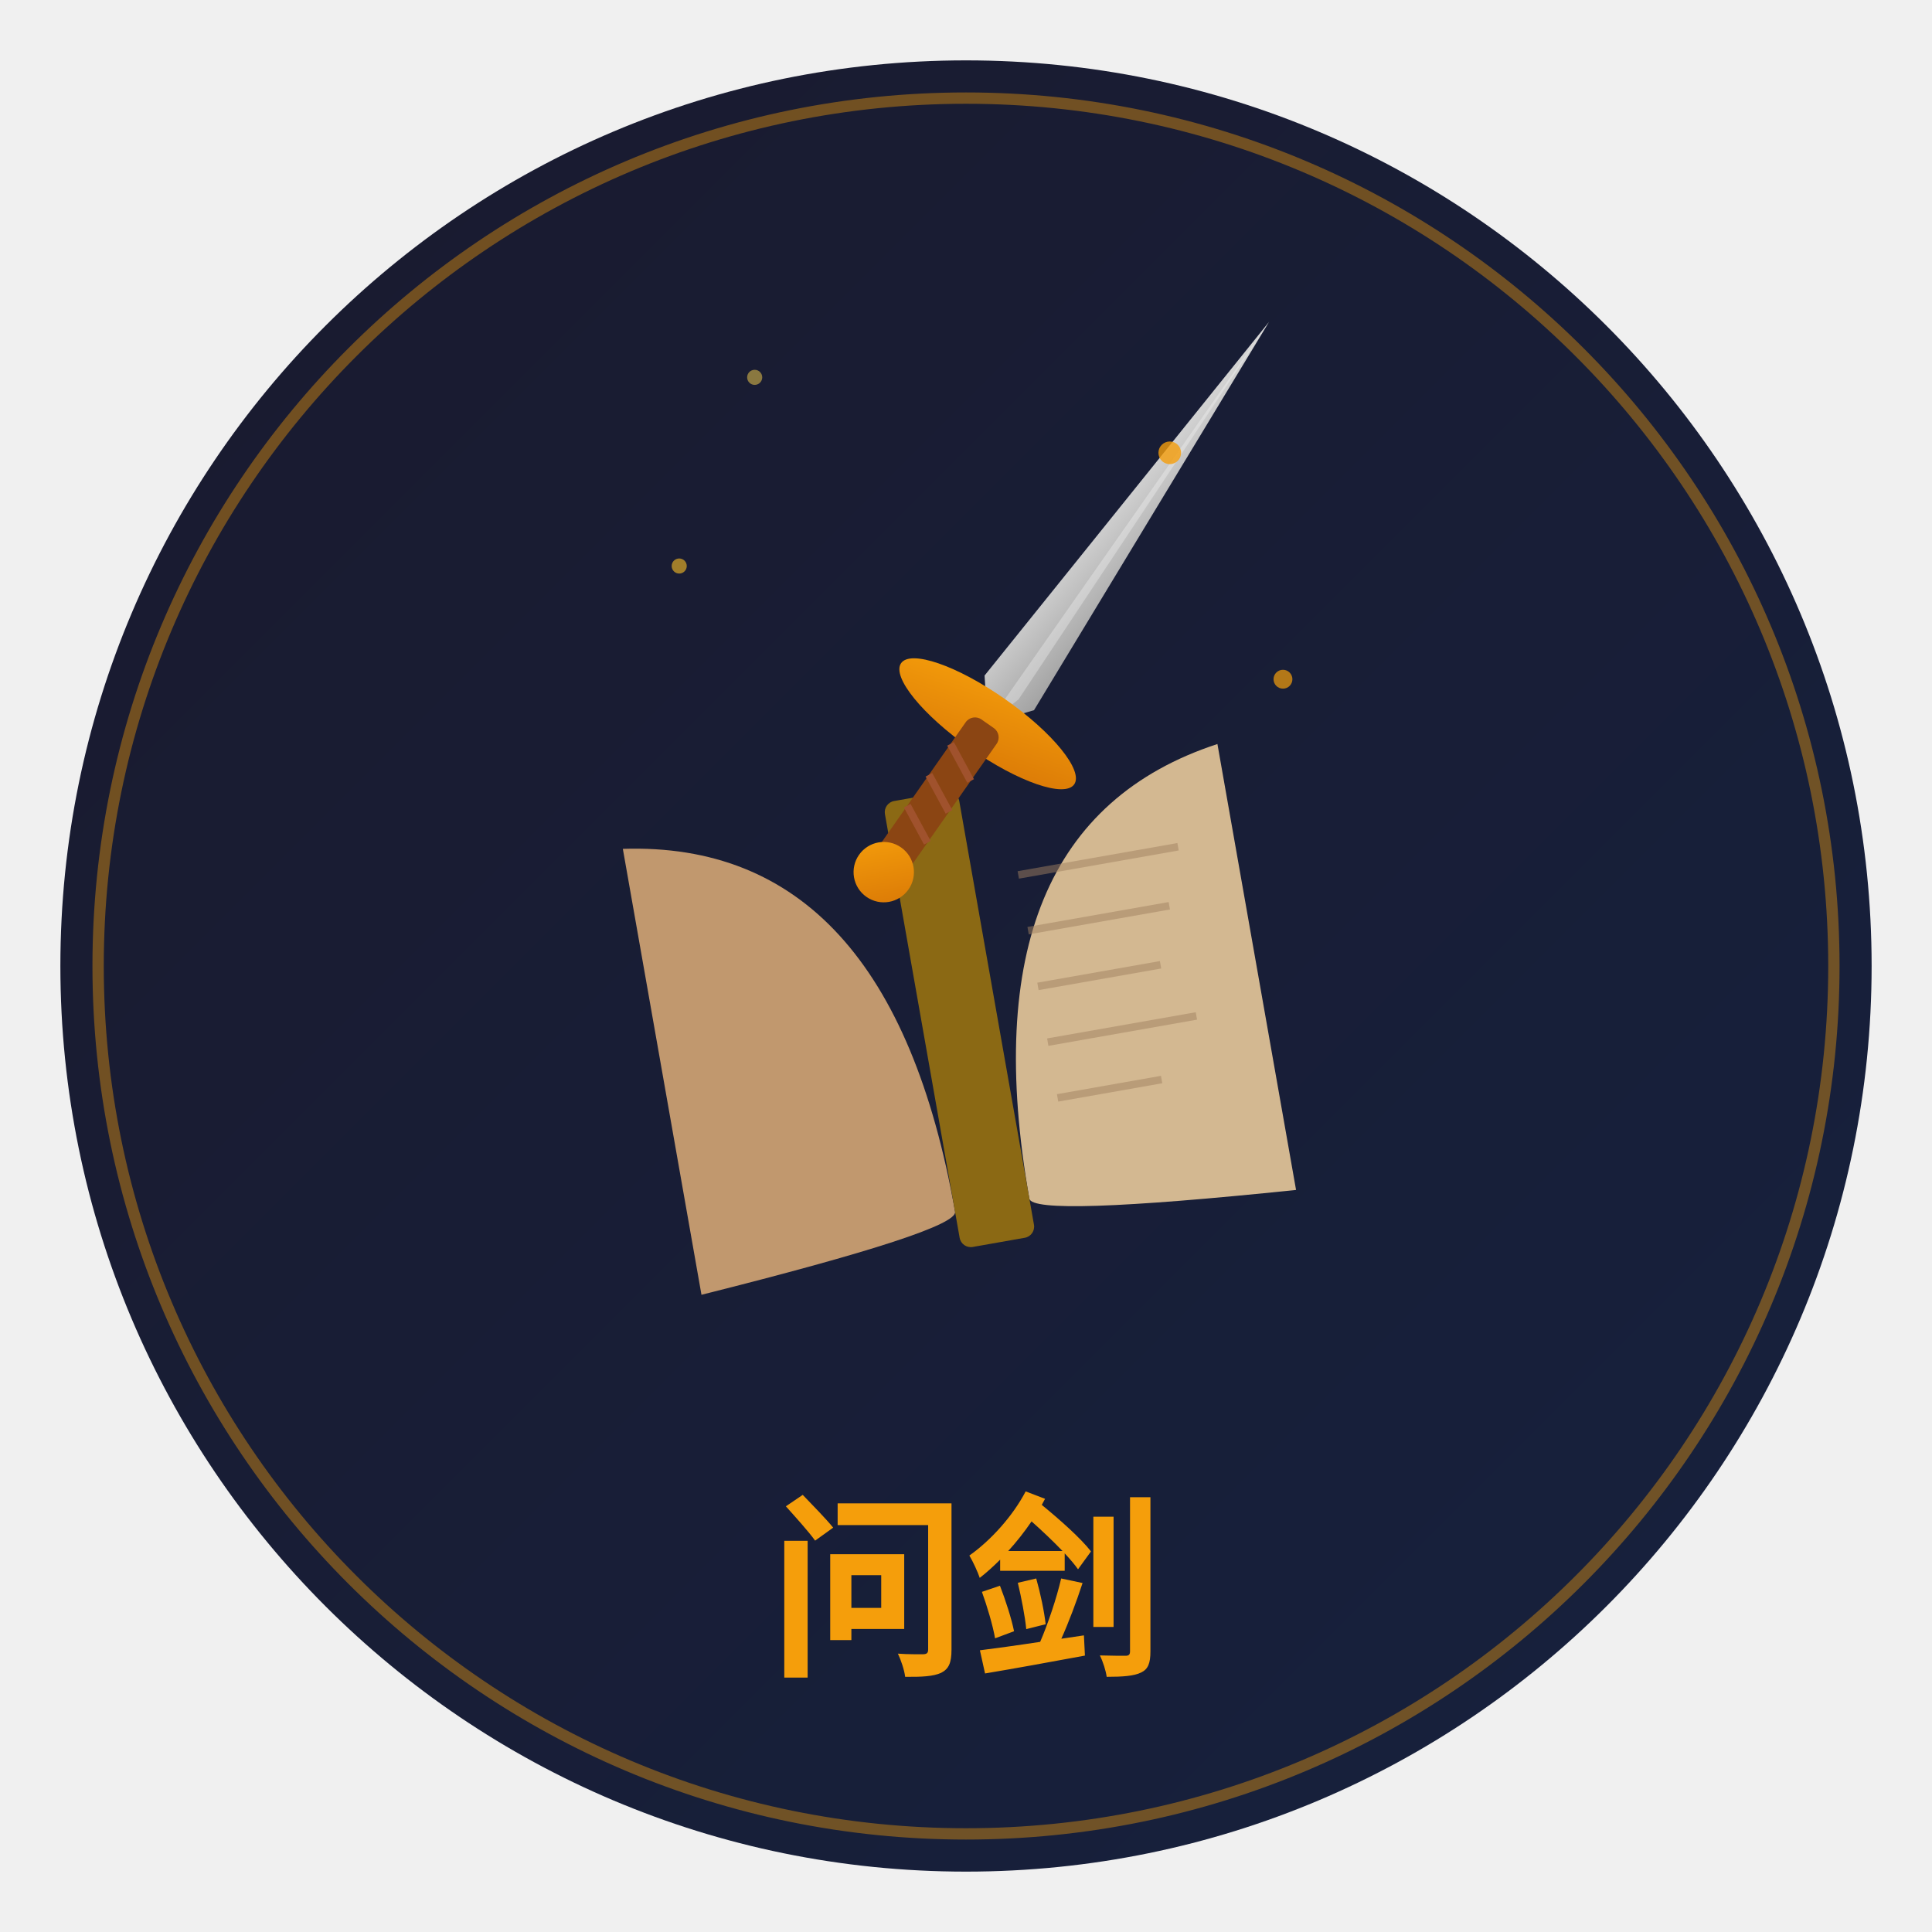
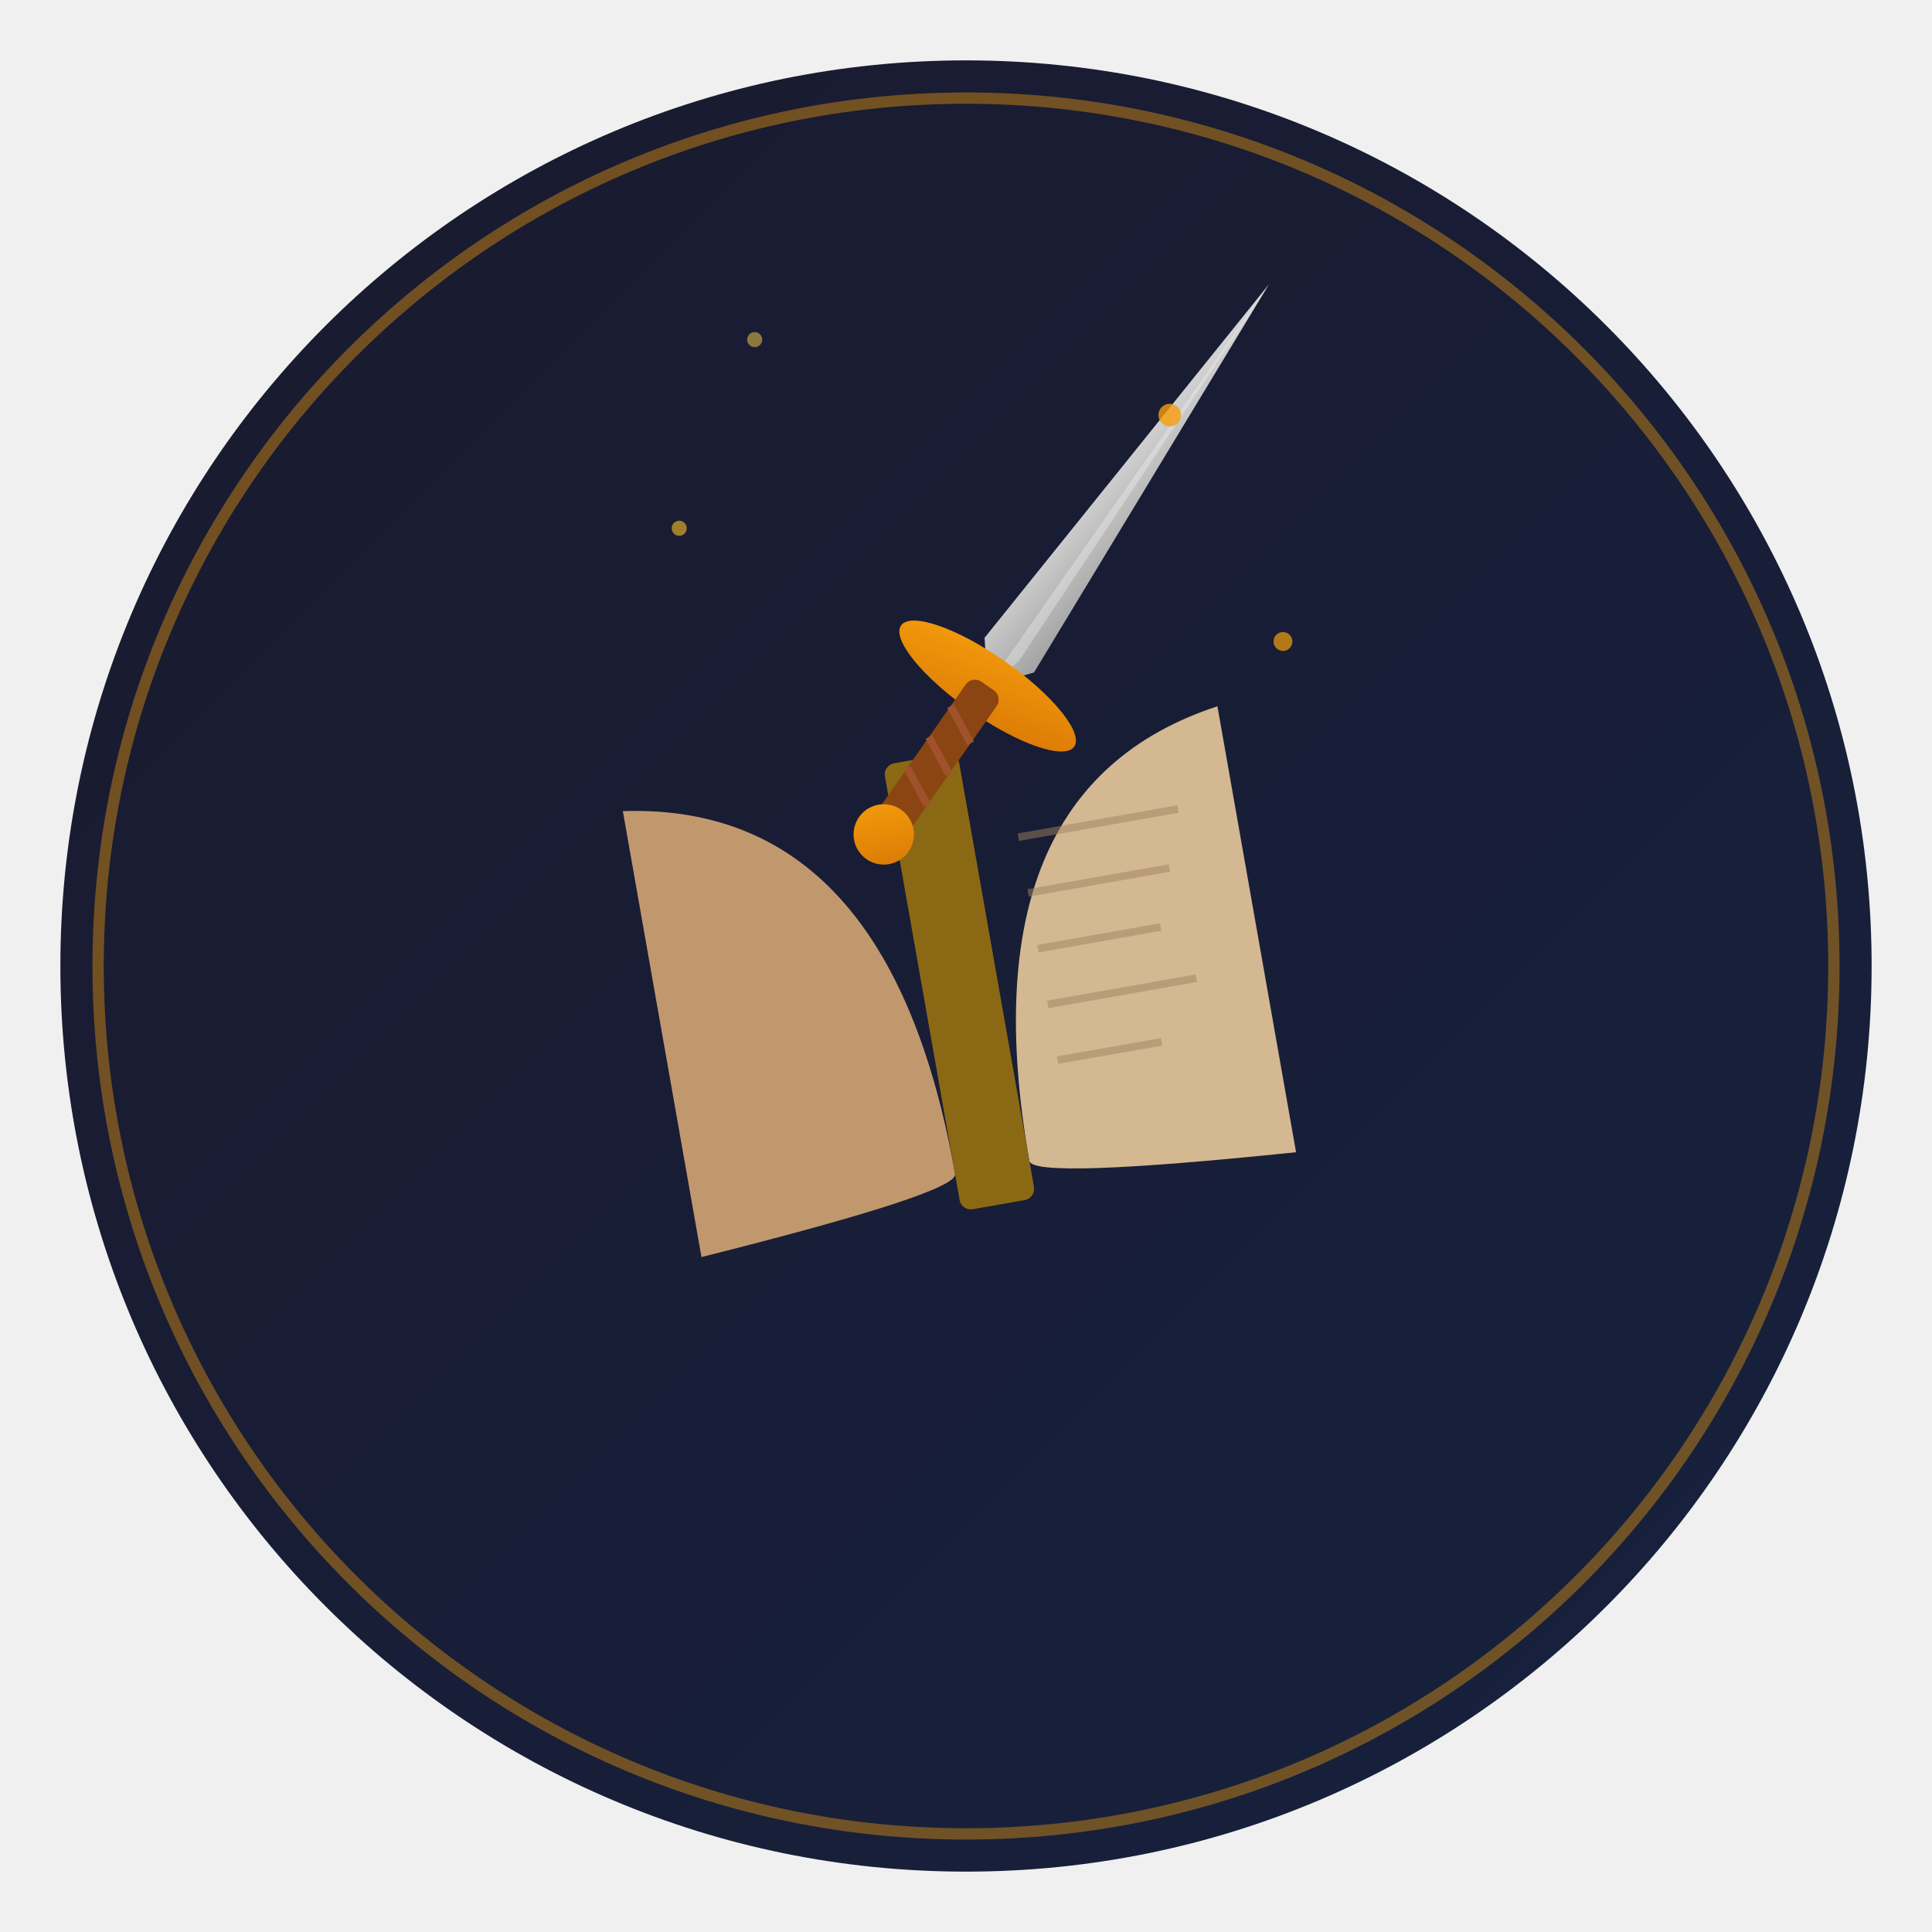
<svg xmlns="http://www.w3.org/2000/svg" viewBox="0 0 512 512">
  <defs>
    <linearGradient id="bg" x1="0%" y1="0%" x2="100%" y2="100%">
      <stop offset="0%" style="stop-color:#1a1a2e" />
      <stop offset="100%" style="stop-color:#16213e" />
    </linearGradient>
    <linearGradient id="sword" x1="0%" y1="0%" x2="100%" y2="100%">
      <stop offset="0%" style="stop-color:#e8e8e8" />
      <stop offset="100%" style="stop-color:#a0a0a0" />
    </linearGradient>
    <linearGradient id="glow" x1="0%" y1="0%" x2="100%" y2="100%">
      <stop offset="0%" style="stop-color:#f59e0b" />
      <stop offset="100%" style="stop-color:#d97706" />
    </linearGradient>
  </defs>
  <circle cx="256" cy="256" r="240" fill="url(#bg)" />
  <circle cx="256" cy="256" r="230" fill="none" stroke="#f59e0b" stroke-width="3" opacity="0.4" />
-   <g transform="translate(256,280) rotate(-10)">
+   <g transform="translate(256,270) rotate(-10)">
    <path d="M-10,40 Q-10,-60 -80,-70 L-80,50 Q-10,45 -10,40 Z" fill="#d4a574" opacity="0.9" />
    <path d="M10,40 Q10,-60 80,-70 L80,50 Q10,45 10,40 Z" fill="#e8c99b" opacity="0.9" />
    <rect x="-10" y="-70" width="20" height="120" rx="3" fill="#8b6914" />
    <line x1="22" y1="-45" x2="65" y2="-45" stroke="#a08060" stroke-width="2" opacity="0.5" />
    <line x1="22" y1="-30" x2="60" y2="-30" stroke="#a08060" stroke-width="2" opacity="0.5" />
    <line x1="22" y1="-15" x2="55" y2="-15" stroke="#a08060" stroke-width="2" opacity="0.5" />
    <line x1="22" y1="0" x2="62" y2="0" stroke="#a08060" stroke-width="2" opacity="0.5" />
    <line x1="22" y1="15" x2="50" y2="15" stroke="#a08060" stroke-width="2" opacity="0.5" />
  </g>
-   <g transform="translate(256,200) rotate(35)">
+   <g transform="translate(256,190) rotate(35)">
    <polygon points="0,-140 8,-20 0,-10 -8,-20" fill="url(#sword)" />
    <polygon points="0,-140 3,-20 0,-10" fill="white" opacity="0.3" />
    <ellipse cx="0" cy="-10" rx="28" ry="8" fill="url(#glow)" />
    <rect x="-5" y="-10" width="10" height="45" rx="3" fill="#8b4513" />
    <line x1="-5" y1="0" x2="5" y2="5" stroke="#a0522d" stroke-width="2" />
    <line x1="-5" y1="10" x2="5" y2="15" stroke="#a0522d" stroke-width="2" />
    <line x1="-5" y1="20" x2="5" y2="25" stroke="#a0522d" stroke-width="2" />
    <circle cx="0" cy="38" r="8" fill="url(#glow)" />
  </g>
-   <circle cx="310" cy="120" r="3" fill="#f59e0b" opacity="0.8" />
-   <circle cx="180" cy="150" r="2" fill="#fbbf24" opacity="0.6" />
-   <circle cx="340" cy="180" r="2.5" fill="#f59e0b" opacity="0.7" />
-   <circle cx="200" cy="100" r="2" fill="#fcd34d" opacity="0.5" />
-   <text x="256" y="440" text-anchor="middle" font-family="serif" font-size="52" font-weight="bold" fill="#f59e0b">问剑</text>
+   <circle cx="310" cy="110" r="3" fill="#f59e0b" opacity="0.8" />
+   <circle cx="180" cy="140" r="2" fill="#fbbf24" opacity="0.6" />
+   <circle cx="340" cy="170" r="2.5" fill="#f59e0b" opacity="0.7" />
+   <circle cx="200" cy="90" r="2" fill="#fcd34d" opacity="0.5" />
</svg>
